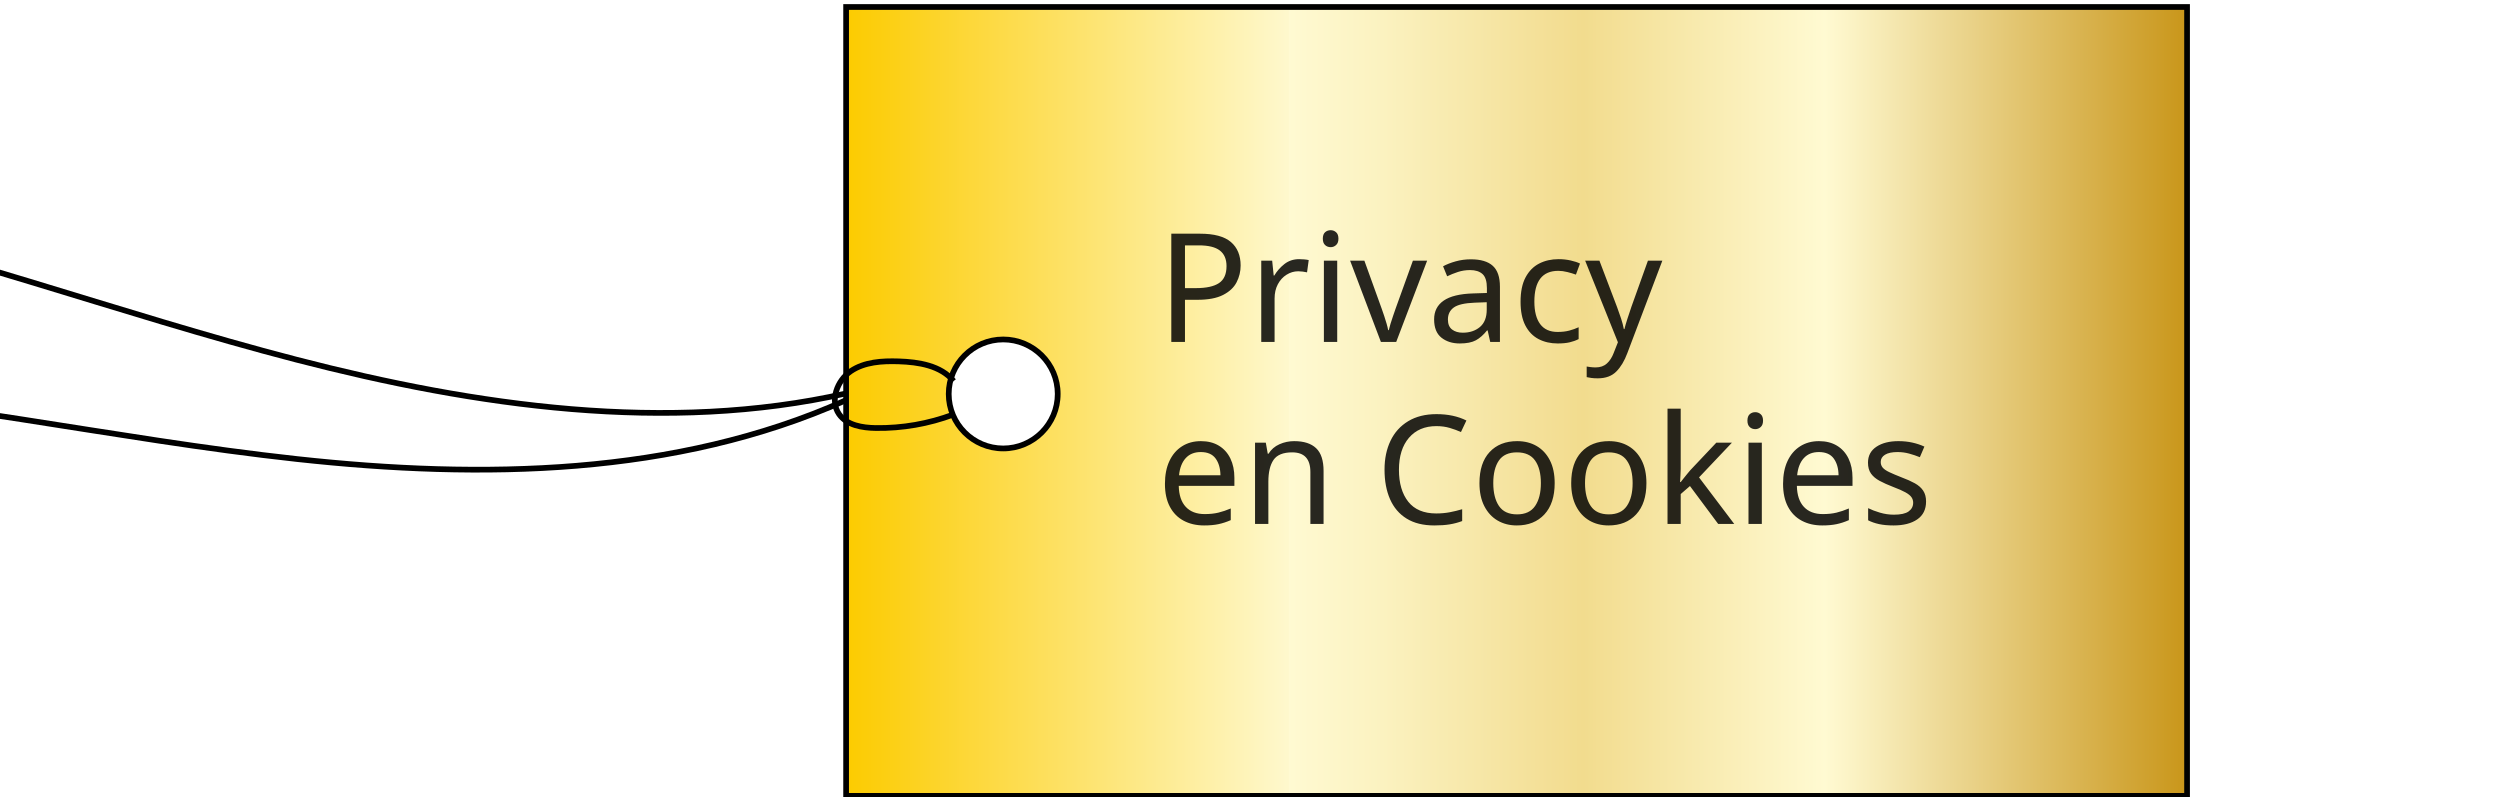
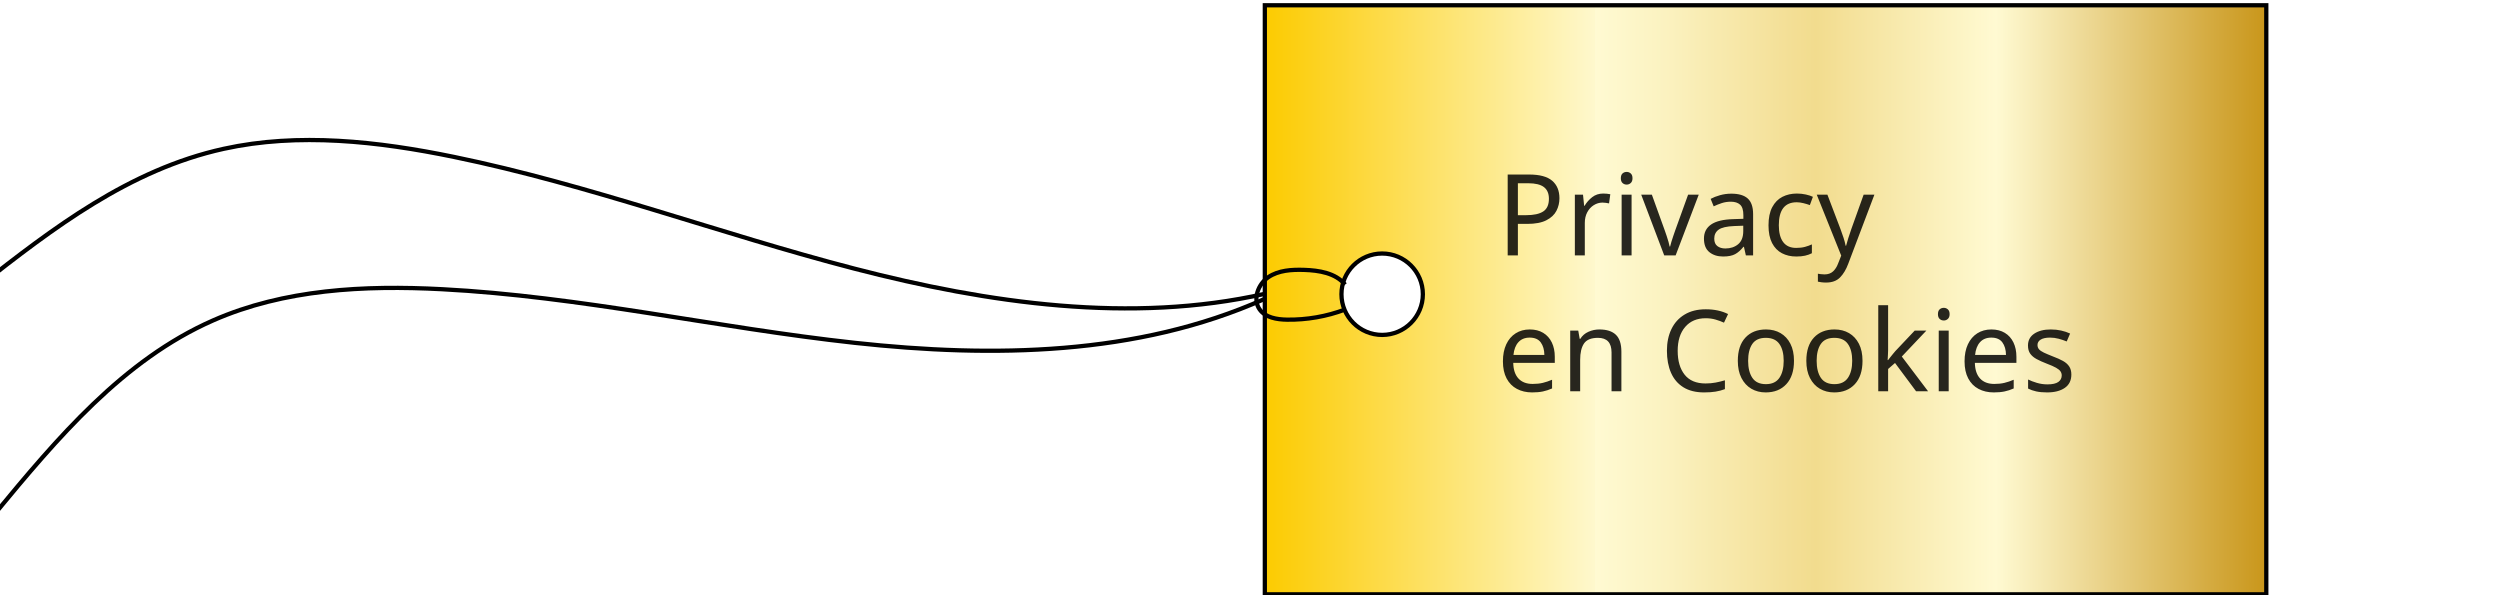
- <svg xmlns="http://www.w3.org/2000/svg" id="Laag_1" version="1.1" viewBox="0 0 1753.25 558.34">
+ <svg xmlns="http://www.w3.org/2000/svg" id="Laag_1" version="1.1" viewBox="0 0 2347.58 558.34">
  <defs>
    <style>
      .st0 {
        fill: url(#Naamloos_verloop_199);
      }

      .st1 {
        font-family: PTSerif-Caption, 'PT Serif Caption';
        font-size: 106.35px;
        opacity: .84;
      }

      .st2 {
        fill: none;
        stroke: #000;
        stroke-miterlimit: 10;
        stroke-width: 4px;
      }
    </style>
-     <linearGradient id="Naamloos_verloop_199" data-name="Naamloos verloop 199" x1="593.38" y1="281.52" x2="1533.79" y2="281.52" gradientUnits="userSpaceOnUse">
+     <linearGradient id="Naamloos_verloop_199" data-name="Naamloos verloop 199" x1="1187.71" y1="281.52" x2="2128.12" y2="281.52" gradientUnits="userSpaceOnUse">
      <stop offset="0" stop-color="#fccb00" />
      <stop offset=".33" stop-color="#fef8cd" />
      <stop offset=".33" stop-color="#fffad2" />
      <stop offset=".4" stop-color="#fbf2c0" />
      <stop offset=".53" stop-color="#f3de94" />
      <stop offset=".55" stop-color="#f2dc8e" />
      <stop offset=".73" stop-color="#fffad2" />
      <stop offset="1" stop-color="#c9961a" />
    </linearGradient>
  </defs>
  <g>
-     <path class="st0" d="M593.38,558.12V4.92h940.41v553.2h-940.41ZM703.56,238.06c-21.07,0-38.22,17.14-38.22,38.22s17.14,38.22,38.22,38.22,38.22-17.14,38.22-38.22-17.14-38.22-38.22-38.22Z" />
-     <path d="M1531.79,6.92v549.2h-936.41V6.92h936.41ZM703.56,316.5c22.18,0,40.22-18.04,40.22-40.22s-18.04-40.22-40.22-40.22-40.22,18.04-40.22,40.22,18.04,40.22,40.22,40.22h0ZM1535.79,2.92h-944.41v557.2h944.41V2.92h0ZM703.56,312.5c-20,0-36.22-16.22-36.22-36.22s16.22-36.22,36.22-36.22,36.22,16.22,36.22,36.22-16.22,36.22-36.22,36.22h0Z" />
+     <path class="st0" d="M1187.71,558.12V4.92h940.41v553.2h-940.41ZM1297.89,238.06c-21.07,0-38.22,17.14-38.22,38.22s17.14,38.22,38.22,38.22,38.22-17.14,38.22-38.22-17.14-38.22-38.22-38.22Z" />
+     <path d="M2126.12,6.92v549.2h-936.41V6.92h936.41ZM1297.89,316.5c22.18,0,40.22-18.04,40.22-40.22s-18.04-40.22-40.22-40.22-40.22,18.04-40.22,40.22,18.04,40.22,40.22,40.22h0ZM2130.12,2.92h-944.41v557.2h944.41V2.92h0ZM1297.89,312.5c-20,0-36.22-16.22-36.22-36.22s16.22-36.22,36.22-36.22,36.22,16.22,36.22,36.22-16.22,36.22-36.22,36.22h0Z" />
  </g>
-   <text class="st1" transform="translate(811.13 239.81)">
+   <text class="st1" transform="translate(1405.449 239.8089)">
    <tspan x="0" y="0">Privacy</tspan>
    <tspan x="0" y="127.62">en Cookies</tspan>
  </text>
-   <path class="st2" d="M668.63,290.69c-17.33,6.51-35.89,9.74-54.4,9.48-9.54-.14-20.29-1.88-25.77-9.69-6.67-9.51-1.42-23.67,8.19-30.19,9.61-6.52,21.95-7.23,33.56-6.86,14.09.45,29.62,2.93,38.57,13.82" />
-   <path class="st2" d="M592.76,280.88c-119.08,53.1-254.74,55.21-384.35,41.06-129.62-14.14-257.55-43.57-387.76-50.37-72.85-3.81-148.06-.05-214.85,29.3-84.45,37.11-146.36,110.64-205.12,181.74" />
-   <path class="st2" d="M593.41,275.89c-125.28,28.28-259.57,9-385.56-23.67-125.99-32.67-248.1-78.55-375.73-104.84-71.41-14.71-146.23-23.11-216.44-7.63-88.76,19.57-160.52,74.78-228.82,128.33" />
+   <path class="st2" d="M1262.96,290.69c-17.33,6.51-35.89,9.74-54.4,9.48-9.54-.14-20.29-1.88-25.77-9.69-6.67-9.51-1.42-23.67,8.19-30.19,9.61-6.52,21.95-7.23,33.56-6.86,14.09.45,29.62,2.93,38.57,13.82" />
+   <path class="st2" d="M1187.08,280.88c-119.08,53.1-254.74,55.21-384.35,41.06-129.62-14.14-257.55-43.57-387.76-50.37-72.85-3.81-148.06-.05-214.85,29.3C115.67,337.97,53.76,411.51-5,482.61" />
+   <path class="st2" d="M1187.74,275.89c-125.28,28.28-259.57,9-385.56-23.67-125.99-32.67-248.1-78.55-375.73-104.84-71.41-14.71-146.23-23.11-216.44-7.63-88.76,19.57-160.52,74.78-228.82,128.33" />
</svg>
